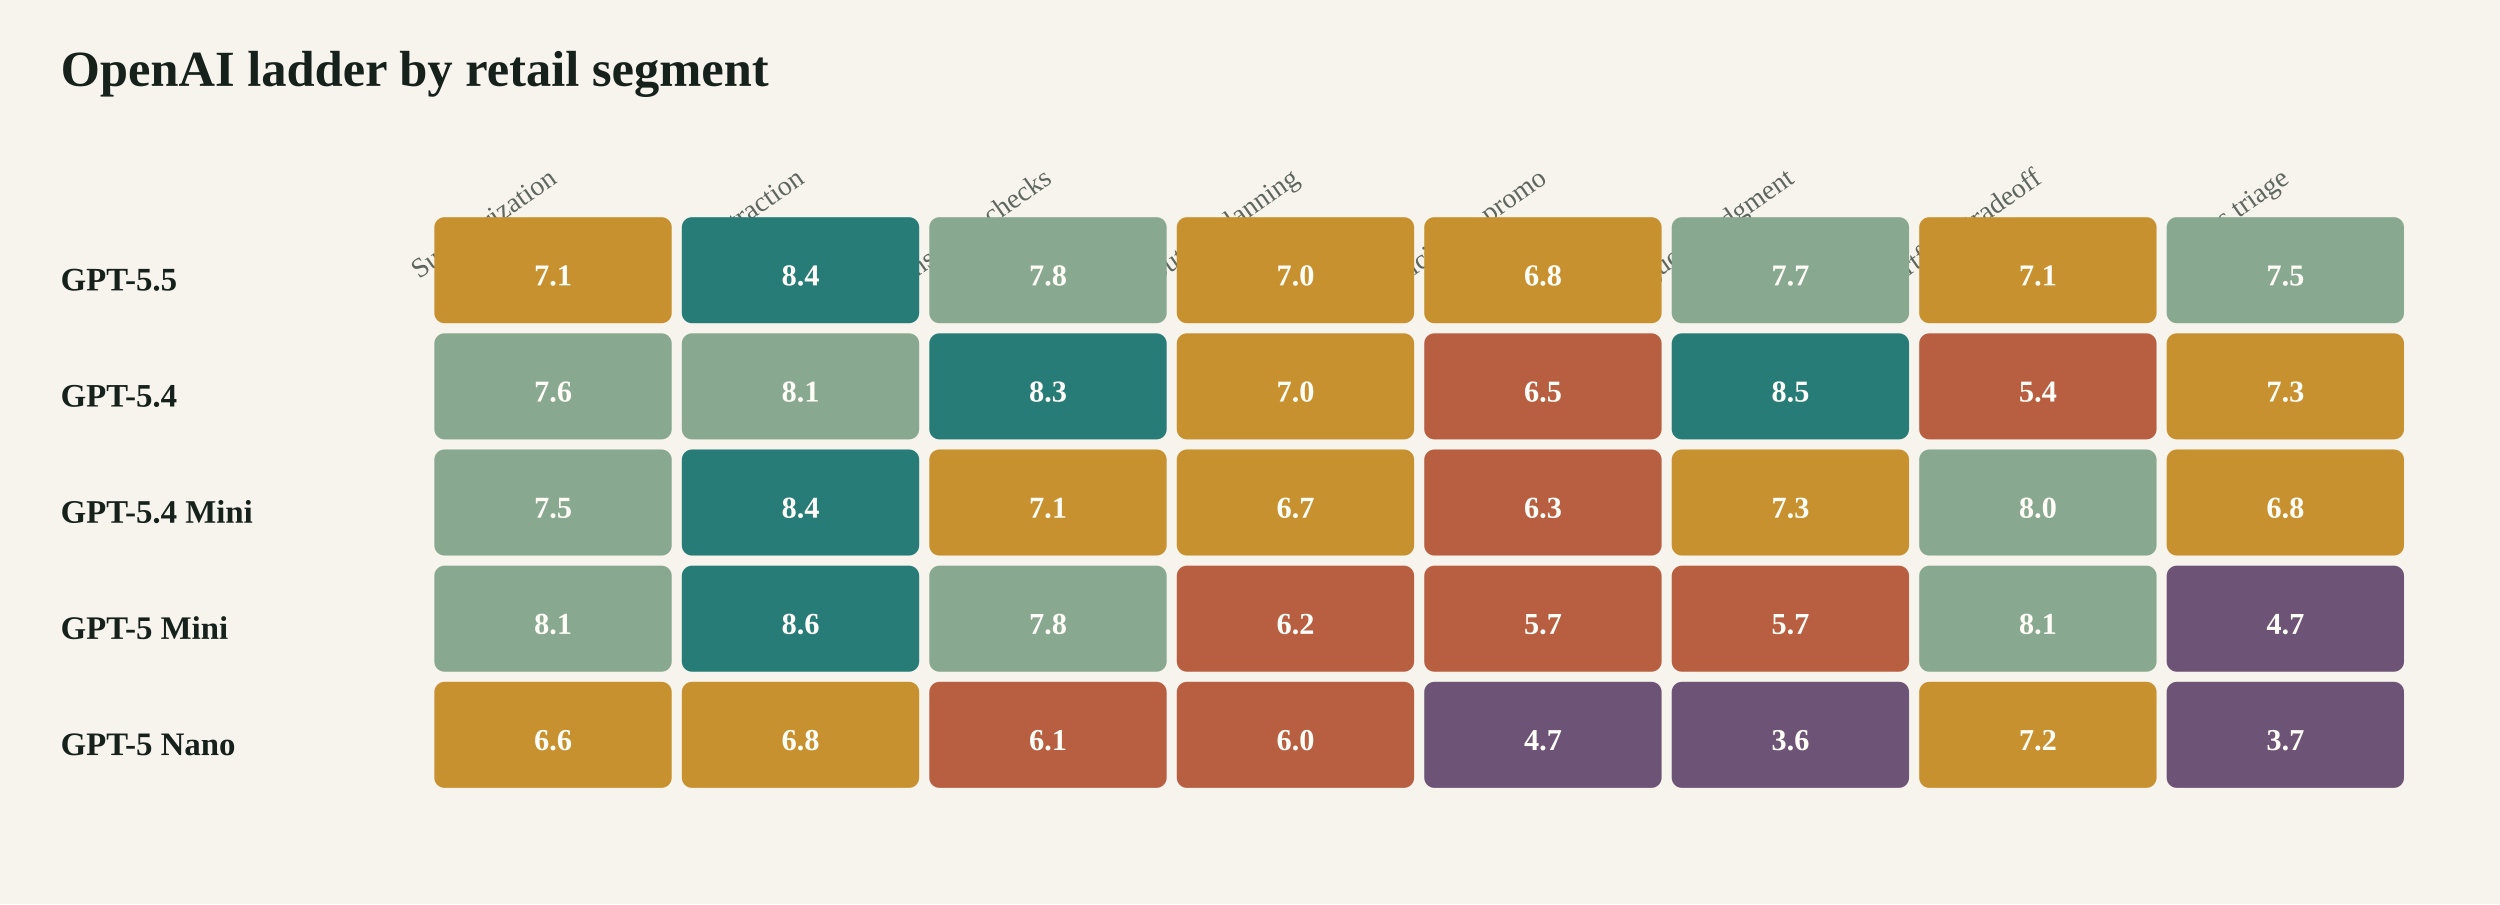
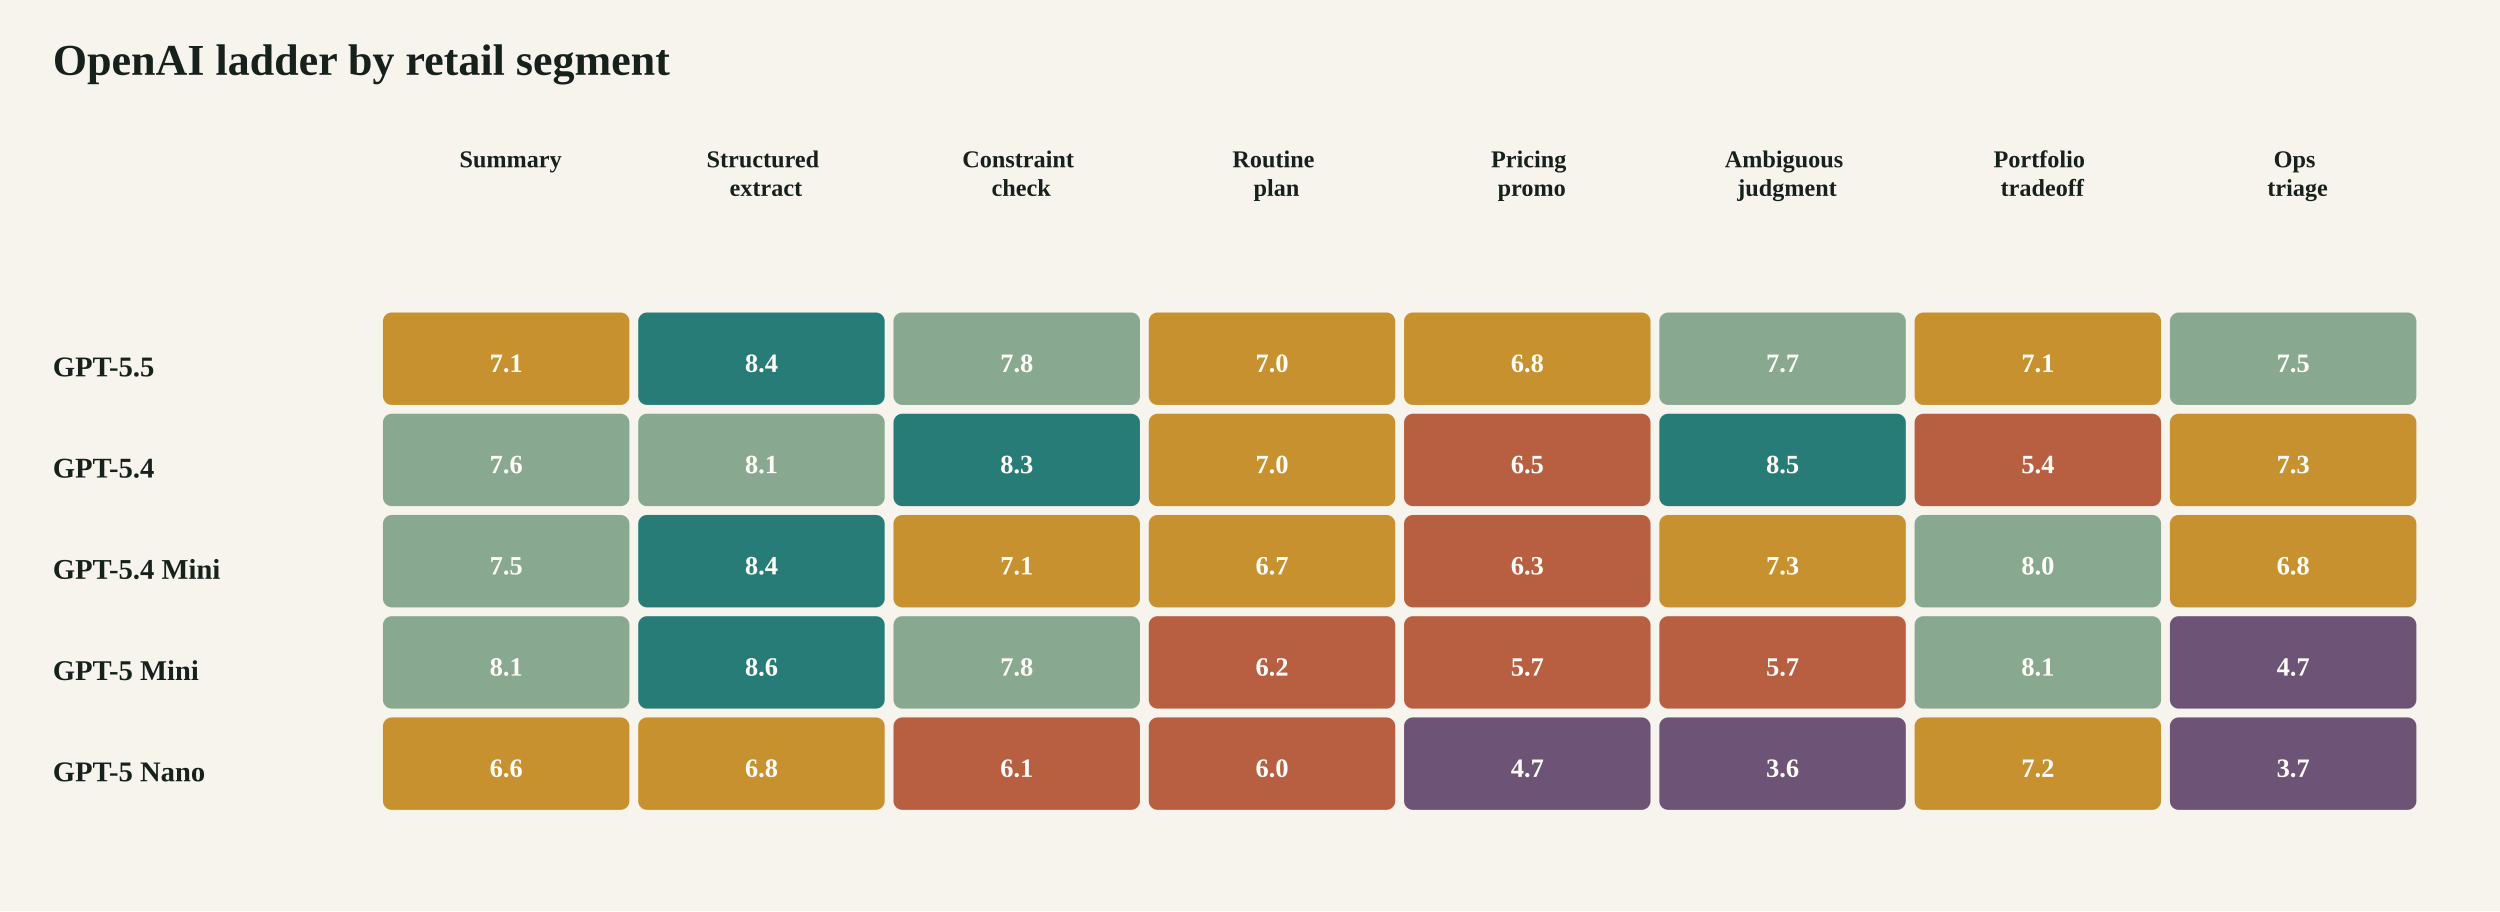
- <svg xmlns="http://www.w3.org/2000/svg" width="990" height="358" viewBox="0 0 990 358" role="img" aria-labelledby="title desc">
-   <rect width="990" height="358" fill="#f7f4ee" />
+ <svg xmlns="http://www.w3.org/2000/svg" width="1136" height="414" viewBox="0 0 1136 414" role="img" aria-labelledby="title desc">
+   <rect width="1136" height="414" fill="#f7f4ee" />
  <text x="24" y="34" font-size="20" font-weight="700" fill="#17211b">OpenAI ladder by retail segment</text>
-   <text x="221.0" y="72" transform="rotate(-35 221.0 72)" text-anchor="end" font-size="11" fill="#5e675f">Summarization</text>
-   <text x="319.0" y="72" transform="rotate(-35 319.0 72)" text-anchor="end" font-size="11" fill="#5e675f">Extraction</text>
-   <text x="417.0" y="72" transform="rotate(-35 417.0 72)" text-anchor="end" font-size="11" fill="#5e675f">Constraint checks</text>
-   <text x="515.0" y="72" transform="rotate(-35 515.0 72)" text-anchor="end" font-size="11" fill="#5e675f">Routine planning</text>
-   <text x="613.0" y="72" transform="rotate(-35 613.0 72)" text-anchor="end" font-size="11" fill="#5e675f">Pricing &amp; promo</text>
-   <text x="711.0" y="72" transform="rotate(-35 711.0 72)" text-anchor="end" font-size="11" fill="#5e675f">Ambiguous judgment</text>
-   <text x="809.0" y="72" transform="rotate(-35 809.0 72)" text-anchor="end" font-size="11" fill="#5e675f">Portfolio tradeoff</text>
-   <text x="907.0" y="72" transform="rotate(-35 907.0 72)" text-anchor="end" font-size="11" fill="#5e675f">Ops triage</text>
-   <text x="24" y="115" font-size="13" font-weight="700" fill="#17211b">GPT-5.5</text>
-   <rect x="172" y="86" width="94" height="42" rx="4" fill="#c8912f" />
-   <text x="219.0" y="113" text-anchor="middle" font-size="12" font-weight="700" fill="#fffdf8">7.1</text>
-   <rect x="270" y="86" width="94" height="42" rx="4" fill="#277c78" />
-   <text x="317.0" y="113" text-anchor="middle" font-size="12" font-weight="700" fill="#fffdf8">8.4</text>
-   <rect x="368" y="86" width="94" height="42" rx="4" fill="#88a88f" />
-   <text x="415.0" y="113" text-anchor="middle" font-size="12" font-weight="700" fill="#fffdf8">7.8</text>
-   <rect x="466" y="86" width="94" height="42" rx="4" fill="#c8912f" />
-   <text x="513.0" y="113" text-anchor="middle" font-size="12" font-weight="700" fill="#fffdf8">7.0</text>
-   <rect x="564" y="86" width="94" height="42" rx="4" fill="#c8912f" />
-   <text x="611.0" y="113" text-anchor="middle" font-size="12" font-weight="700" fill="#fffdf8">6.8</text>
-   <rect x="662" y="86" width="94" height="42" rx="4" fill="#88a88f" />
-   <text x="709.0" y="113" text-anchor="middle" font-size="12" font-weight="700" fill="#fffdf8">7.7</text>
-   <rect x="760" y="86" width="94" height="42" rx="4" fill="#c8912f" />
-   <text x="807.0" y="113" text-anchor="middle" font-size="12" font-weight="700" fill="#fffdf8">7.1</text>
-   <rect x="858" y="86" width="94" height="42" rx="4" fill="#88a88f" />
-   <text x="905.0" y="113" text-anchor="middle" font-size="12" font-weight="700" fill="#fffdf8">7.5</text>
-   <text x="24" y="161" font-size="13" font-weight="700" fill="#17211b">GPT-5.4</text>
-   <rect x="172" y="132" width="94" height="42" rx="4" fill="#88a88f" />
-   <text x="219.0" y="159" text-anchor="middle" font-size="12" font-weight="700" fill="#fffdf8">7.6</text>
-   <rect x="270" y="132" width="94" height="42" rx="4" fill="#88a88f" />
-   <text x="317.0" y="159" text-anchor="middle" font-size="12" font-weight="700" fill="#fffdf8">8.1</text>
-   <rect x="368" y="132" width="94" height="42" rx="4" fill="#277c78" />
-   <text x="415.0" y="159" text-anchor="middle" font-size="12" font-weight="700" fill="#fffdf8">8.3</text>
-   <rect x="466" y="132" width="94" height="42" rx="4" fill="#c8912f" />
-   <text x="513.0" y="159" text-anchor="middle" font-size="12" font-weight="700" fill="#fffdf8">7.0</text>
-   <rect x="564" y="132" width="94" height="42" rx="4" fill="#b85f42" />
-   <text x="611.0" y="159" text-anchor="middle" font-size="12" font-weight="700" fill="#fffdf8">6.5</text>
-   <rect x="662" y="132" width="94" height="42" rx="4" fill="#277c78" />
-   <text x="709.0" y="159" text-anchor="middle" font-size="12" font-weight="700" fill="#fffdf8">8.5</text>
-   <rect x="760" y="132" width="94" height="42" rx="4" fill="#b85f42" />
-   <text x="807.0" y="159" text-anchor="middle" font-size="12" font-weight="700" fill="#fffdf8">5.4</text>
-   <rect x="858" y="132" width="94" height="42" rx="4" fill="#c8912f" />
-   <text x="905.0" y="159" text-anchor="middle" font-size="12" font-weight="700" fill="#fffdf8">7.3</text>
-   <text x="24" y="207" font-size="13" font-weight="700" fill="#17211b">GPT-5.4 Mini</text>
-   <rect x="172" y="178" width="94" height="42" rx="4" fill="#88a88f" />
-   <text x="219.0" y="205" text-anchor="middle" font-size="12" font-weight="700" fill="#fffdf8">7.5</text>
-   <rect x="270" y="178" width="94" height="42" rx="4" fill="#277c78" />
-   <text x="317.0" y="205" text-anchor="middle" font-size="12" font-weight="700" fill="#fffdf8">8.4</text>
-   <rect x="368" y="178" width="94" height="42" rx="4" fill="#c8912f" />
-   <text x="415.0" y="205" text-anchor="middle" font-size="12" font-weight="700" fill="#fffdf8">7.1</text>
-   <rect x="466" y="178" width="94" height="42" rx="4" fill="#c8912f" />
-   <text x="513.0" y="205" text-anchor="middle" font-size="12" font-weight="700" fill="#fffdf8">6.7</text>
-   <rect x="564" y="178" width="94" height="42" rx="4" fill="#b85f42" />
-   <text x="611.0" y="205" text-anchor="middle" font-size="12" font-weight="700" fill="#fffdf8">6.3</text>
-   <rect x="662" y="178" width="94" height="42" rx="4" fill="#c8912f" />
-   <text x="709.0" y="205" text-anchor="middle" font-size="12" font-weight="700" fill="#fffdf8">7.3</text>
-   <rect x="760" y="178" width="94" height="42" rx="4" fill="#88a88f" />
-   <text x="807.0" y="205" text-anchor="middle" font-size="12" font-weight="700" fill="#fffdf8">8.0</text>
-   <rect x="858" y="178" width="94" height="42" rx="4" fill="#c8912f" />
-   <text x="905.0" y="205" text-anchor="middle" font-size="12" font-weight="700" fill="#fffdf8">6.8</text>
-   <text x="24" y="253" font-size="13" font-weight="700" fill="#17211b">GPT-5 Mini</text>
-   <rect x="172" y="224" width="94" height="42" rx="4" fill="#88a88f" />
-   <text x="219.0" y="251" text-anchor="middle" font-size="12" font-weight="700" fill="#fffdf8">8.1</text>
-   <rect x="270" y="224" width="94" height="42" rx="4" fill="#277c78" />
-   <text x="317.0" y="251" text-anchor="middle" font-size="12" font-weight="700" fill="#fffdf8">8.6</text>
-   <rect x="368" y="224" width="94" height="42" rx="4" fill="#88a88f" />
-   <text x="415.0" y="251" text-anchor="middle" font-size="12" font-weight="700" fill="#fffdf8">7.8</text>
-   <rect x="466" y="224" width="94" height="42" rx="4" fill="#b85f42" />
-   <text x="513.0" y="251" text-anchor="middle" font-size="12" font-weight="700" fill="#fffdf8">6.2</text>
-   <rect x="564" y="224" width="94" height="42" rx="4" fill="#b85f42" />
-   <text x="611.0" y="251" text-anchor="middle" font-size="12" font-weight="700" fill="#fffdf8">5.7</text>
-   <rect x="662" y="224" width="94" height="42" rx="4" fill="#b85f42" />
-   <text x="709.0" y="251" text-anchor="middle" font-size="12" font-weight="700" fill="#fffdf8">5.7</text>
-   <rect x="760" y="224" width="94" height="42" rx="4" fill="#88a88f" />
-   <text x="807.0" y="251" text-anchor="middle" font-size="12" font-weight="700" fill="#fffdf8">8.1</text>
-   <rect x="858" y="224" width="94" height="42" rx="4" fill="#6d5375" />
-   <text x="905.0" y="251" text-anchor="middle" font-size="12" font-weight="700" fill="#fffdf8">4.7</text>
-   <text x="24" y="299" font-size="13" font-weight="700" fill="#17211b">GPT-5 Nano</text>
-   <rect x="172" y="270" width="94" height="42" rx="4" fill="#c8912f" />
-   <text x="219.0" y="297" text-anchor="middle" font-size="12" font-weight="700" fill="#fffdf8">6.6</text>
-   <rect x="270" y="270" width="94" height="42" rx="4" fill="#c8912f" />
-   <text x="317.0" y="297" text-anchor="middle" font-size="12" font-weight="700" fill="#fffdf8">6.8</text>
-   <rect x="368" y="270" width="94" height="42" rx="4" fill="#b85f42" />
-   <text x="415.0" y="297" text-anchor="middle" font-size="12" font-weight="700" fill="#fffdf8">6.1</text>
-   <rect x="466" y="270" width="94" height="42" rx="4" fill="#b85f42" />
-   <text x="513.0" y="297" text-anchor="middle" font-size="12" font-weight="700" fill="#fffdf8">6.0</text>
-   <rect x="564" y="270" width="94" height="42" rx="4" fill="#6d5375" />
-   <text x="611.0" y="297" text-anchor="middle" font-size="12" font-weight="700" fill="#fffdf8">4.7</text>
-   <rect x="662" y="270" width="94" height="42" rx="4" fill="#6d5375" />
-   <text x="709.0" y="297" text-anchor="middle" font-size="12" font-weight="700" fill="#fffdf8">3.6</text>
-   <rect x="760" y="270" width="94" height="42" rx="4" fill="#c8912f" />
-   <text x="807.0" y="297" text-anchor="middle" font-size="12" font-weight="700" fill="#fffdf8">7.2</text>
-   <rect x="858" y="270" width="94" height="42" rx="4" fill="#6d5375" />
-   <text x="905.0" y="297" text-anchor="middle" font-size="12" font-weight="700" fill="#fffdf8">3.7</text>
+   <rect x="166" y="54" width="936" height="70" rx="6" fill="#f7f4ee" />
+   <text x="232.0" y="76" text-anchor="middle" font-size="11" font-weight="700" fill="#17211b">
+     <tspan x="232.0" dy="0">Summary</tspan>
+   </text>
+   <text x="348.0" y="76" text-anchor="middle" font-size="11" font-weight="700" fill="#17211b">
+     <tspan x="348.0" dy="0">Structured</tspan>
+     <tspan x="348.0" dy="13">extract</tspan>
+   </text>
+   <text x="464.0" y="76" text-anchor="middle" font-size="11" font-weight="700" fill="#17211b">
+     <tspan x="464.0" dy="0">Constraint</tspan>
+     <tspan x="464.0" dy="13">check</tspan>
+   </text>
+   <text x="580.0" y="76" text-anchor="middle" font-size="11" font-weight="700" fill="#17211b">
+     <tspan x="580.0" dy="0">Routine</tspan>
+     <tspan x="580.0" dy="13">plan</tspan>
+   </text>
+   <text x="696.0" y="76" text-anchor="middle" font-size="11" font-weight="700" fill="#17211b">
+     <tspan x="696.0" dy="0">Pricing</tspan>
+     <tspan x="696.0" dy="13">promo</tspan>
+   </text>
+   <text x="812.0" y="76" text-anchor="middle" font-size="11" font-weight="700" fill="#17211b">
+     <tspan x="812.0" dy="0">Ambiguous</tspan>
+     <tspan x="812.0" dy="13">judgment</tspan>
+   </text>
+   <text x="928.0" y="76" text-anchor="middle" font-size="11" font-weight="700" fill="#17211b">
+     <tspan x="928.0" dy="0">Portfolio</tspan>
+     <tspan x="928.0" dy="13">tradeoff</tspan>
+   </text>
+   <text x="1044.0" y="76" text-anchor="middle" font-size="11" font-weight="700" fill="#17211b">
+     <tspan x="1044.0" dy="0">Ops</tspan>
+     <tspan x="1044.0" dy="13">triage</tspan>
+   </text>
+   <text x="24" y="171" font-size="13" font-weight="700" fill="#17211b">GPT-5.5</text>
+   <rect x="174" y="142" width="112" height="42" rx="4" fill="#c8912f" />
+   <text x="230.0" y="169" text-anchor="middle" font-size="12" font-weight="700" fill="#fffdf8">7.1</text>
+   <rect x="290" y="142" width="112" height="42" rx="4" fill="#277c78" />
+   <text x="346.0" y="169" text-anchor="middle" font-size="12" font-weight="700" fill="#fffdf8">8.4</text>
+   <rect x="406" y="142" width="112" height="42" rx="4" fill="#88a88f" />
+   <text x="462.0" y="169" text-anchor="middle" font-size="12" font-weight="700" fill="#fffdf8">7.8</text>
+   <rect x="522" y="142" width="112" height="42" rx="4" fill="#c8912f" />
+   <text x="578.0" y="169" text-anchor="middle" font-size="12" font-weight="700" fill="#fffdf8">7.0</text>
+   <rect x="638" y="142" width="112" height="42" rx="4" fill="#c8912f" />
+   <text x="694.0" y="169" text-anchor="middle" font-size="12" font-weight="700" fill="#fffdf8">6.8</text>
+   <rect x="754" y="142" width="112" height="42" rx="4" fill="#88a88f" />
+   <text x="810.0" y="169" text-anchor="middle" font-size="12" font-weight="700" fill="#fffdf8">7.7</text>
+   <rect x="870" y="142" width="112" height="42" rx="4" fill="#c8912f" />
+   <text x="926.0" y="169" text-anchor="middle" font-size="12" font-weight="700" fill="#fffdf8">7.1</text>
+   <rect x="986" y="142" width="112" height="42" rx="4" fill="#88a88f" />
+   <text x="1042.0" y="169" text-anchor="middle" font-size="12" font-weight="700" fill="#fffdf8">7.5</text>
+   <text x="24" y="217" font-size="13" font-weight="700" fill="#17211b">GPT-5.4</text>
+   <rect x="174" y="188" width="112" height="42" rx="4" fill="#88a88f" />
+   <text x="230.0" y="215" text-anchor="middle" font-size="12" font-weight="700" fill="#fffdf8">7.6</text>
+   <rect x="290" y="188" width="112" height="42" rx="4" fill="#88a88f" />
+   <text x="346.0" y="215" text-anchor="middle" font-size="12" font-weight="700" fill="#fffdf8">8.1</text>
+   <rect x="406" y="188" width="112" height="42" rx="4" fill="#277c78" />
+   <text x="462.0" y="215" text-anchor="middle" font-size="12" font-weight="700" fill="#fffdf8">8.3</text>
+   <rect x="522" y="188" width="112" height="42" rx="4" fill="#c8912f" />
+   <text x="578.0" y="215" text-anchor="middle" font-size="12" font-weight="700" fill="#fffdf8">7.0</text>
+   <rect x="638" y="188" width="112" height="42" rx="4" fill="#b85f42" />
+   <text x="694.0" y="215" text-anchor="middle" font-size="12" font-weight="700" fill="#fffdf8">6.5</text>
+   <rect x="754" y="188" width="112" height="42" rx="4" fill="#277c78" />
+   <text x="810.0" y="215" text-anchor="middle" font-size="12" font-weight="700" fill="#fffdf8">8.5</text>
+   <rect x="870" y="188" width="112" height="42" rx="4" fill="#b85f42" />
+   <text x="926.0" y="215" text-anchor="middle" font-size="12" font-weight="700" fill="#fffdf8">5.4</text>
+   <rect x="986" y="188" width="112" height="42" rx="4" fill="#c8912f" />
+   <text x="1042.0" y="215" text-anchor="middle" font-size="12" font-weight="700" fill="#fffdf8">7.3</text>
+   <text x="24" y="263" font-size="13" font-weight="700" fill="#17211b">GPT-5.4 Mini</text>
+   <rect x="174" y="234" width="112" height="42" rx="4" fill="#88a88f" />
+   <text x="230.0" y="261" text-anchor="middle" font-size="12" font-weight="700" fill="#fffdf8">7.5</text>
+   <rect x="290" y="234" width="112" height="42" rx="4" fill="#277c78" />
+   <text x="346.0" y="261" text-anchor="middle" font-size="12" font-weight="700" fill="#fffdf8">8.4</text>
+   <rect x="406" y="234" width="112" height="42" rx="4" fill="#c8912f" />
+   <text x="462.0" y="261" text-anchor="middle" font-size="12" font-weight="700" fill="#fffdf8">7.1</text>
+   <rect x="522" y="234" width="112" height="42" rx="4" fill="#c8912f" />
+   <text x="578.0" y="261" text-anchor="middle" font-size="12" font-weight="700" fill="#fffdf8">6.7</text>
+   <rect x="638" y="234" width="112" height="42" rx="4" fill="#b85f42" />
+   <text x="694.0" y="261" text-anchor="middle" font-size="12" font-weight="700" fill="#fffdf8">6.3</text>
+   <rect x="754" y="234" width="112" height="42" rx="4" fill="#c8912f" />
+   <text x="810.0" y="261" text-anchor="middle" font-size="12" font-weight="700" fill="#fffdf8">7.3</text>
+   <rect x="870" y="234" width="112" height="42" rx="4" fill="#88a88f" />
+   <text x="926.0" y="261" text-anchor="middle" font-size="12" font-weight="700" fill="#fffdf8">8.0</text>
+   <rect x="986" y="234" width="112" height="42" rx="4" fill="#c8912f" />
+   <text x="1042.0" y="261" text-anchor="middle" font-size="12" font-weight="700" fill="#fffdf8">6.8</text>
+   <text x="24" y="309" font-size="13" font-weight="700" fill="#17211b">GPT-5 Mini</text>
+   <rect x="174" y="280" width="112" height="42" rx="4" fill="#88a88f" />
+   <text x="230.0" y="307" text-anchor="middle" font-size="12" font-weight="700" fill="#fffdf8">8.1</text>
+   <rect x="290" y="280" width="112" height="42" rx="4" fill="#277c78" />
+   <text x="346.0" y="307" text-anchor="middle" font-size="12" font-weight="700" fill="#fffdf8">8.6</text>
+   <rect x="406" y="280" width="112" height="42" rx="4" fill="#88a88f" />
+   <text x="462.0" y="307" text-anchor="middle" font-size="12" font-weight="700" fill="#fffdf8">7.8</text>
+   <rect x="522" y="280" width="112" height="42" rx="4" fill="#b85f42" />
+   <text x="578.0" y="307" text-anchor="middle" font-size="12" font-weight="700" fill="#fffdf8">6.2</text>
+   <rect x="638" y="280" width="112" height="42" rx="4" fill="#b85f42" />
+   <text x="694.0" y="307" text-anchor="middle" font-size="12" font-weight="700" fill="#fffdf8">5.7</text>
+   <rect x="754" y="280" width="112" height="42" rx="4" fill="#b85f42" />
+   <text x="810.0" y="307" text-anchor="middle" font-size="12" font-weight="700" fill="#fffdf8">5.7</text>
+   <rect x="870" y="280" width="112" height="42" rx="4" fill="#88a88f" />
+   <text x="926.0" y="307" text-anchor="middle" font-size="12" font-weight="700" fill="#fffdf8">8.1</text>
+   <rect x="986" y="280" width="112" height="42" rx="4" fill="#6d5375" />
+   <text x="1042.0" y="307" text-anchor="middle" font-size="12" font-weight="700" fill="#fffdf8">4.7</text>
+   <text x="24" y="355" font-size="13" font-weight="700" fill="#17211b">GPT-5 Nano</text>
+   <rect x="174" y="326" width="112" height="42" rx="4" fill="#c8912f" />
+   <text x="230.0" y="353" text-anchor="middle" font-size="12" font-weight="700" fill="#fffdf8">6.6</text>
+   <rect x="290" y="326" width="112" height="42" rx="4" fill="#c8912f" />
+   <text x="346.0" y="353" text-anchor="middle" font-size="12" font-weight="700" fill="#fffdf8">6.8</text>
+   <rect x="406" y="326" width="112" height="42" rx="4" fill="#b85f42" />
+   <text x="462.0" y="353" text-anchor="middle" font-size="12" font-weight="700" fill="#fffdf8">6.1</text>
+   <rect x="522" y="326" width="112" height="42" rx="4" fill="#b85f42" />
+   <text x="578.0" y="353" text-anchor="middle" font-size="12" font-weight="700" fill="#fffdf8">6.0</text>
+   <rect x="638" y="326" width="112" height="42" rx="4" fill="#6d5375" />
+   <text x="694.0" y="353" text-anchor="middle" font-size="12" font-weight="700" fill="#fffdf8">4.7</text>
+   <rect x="754" y="326" width="112" height="42" rx="4" fill="#6d5375" />
+   <text x="810.0" y="353" text-anchor="middle" font-size="12" font-weight="700" fill="#fffdf8">3.6</text>
+   <rect x="870" y="326" width="112" height="42" rx="4" fill="#c8912f" />
+   <text x="926.0" y="353" text-anchor="middle" font-size="12" font-weight="700" fill="#fffdf8">7.2</text>
+   <rect x="986" y="326" width="112" height="42" rx="4" fill="#6d5375" />
+   <text x="1042.0" y="353" text-anchor="middle" font-size="12" font-weight="700" fill="#fffdf8">3.7</text>
</svg>
